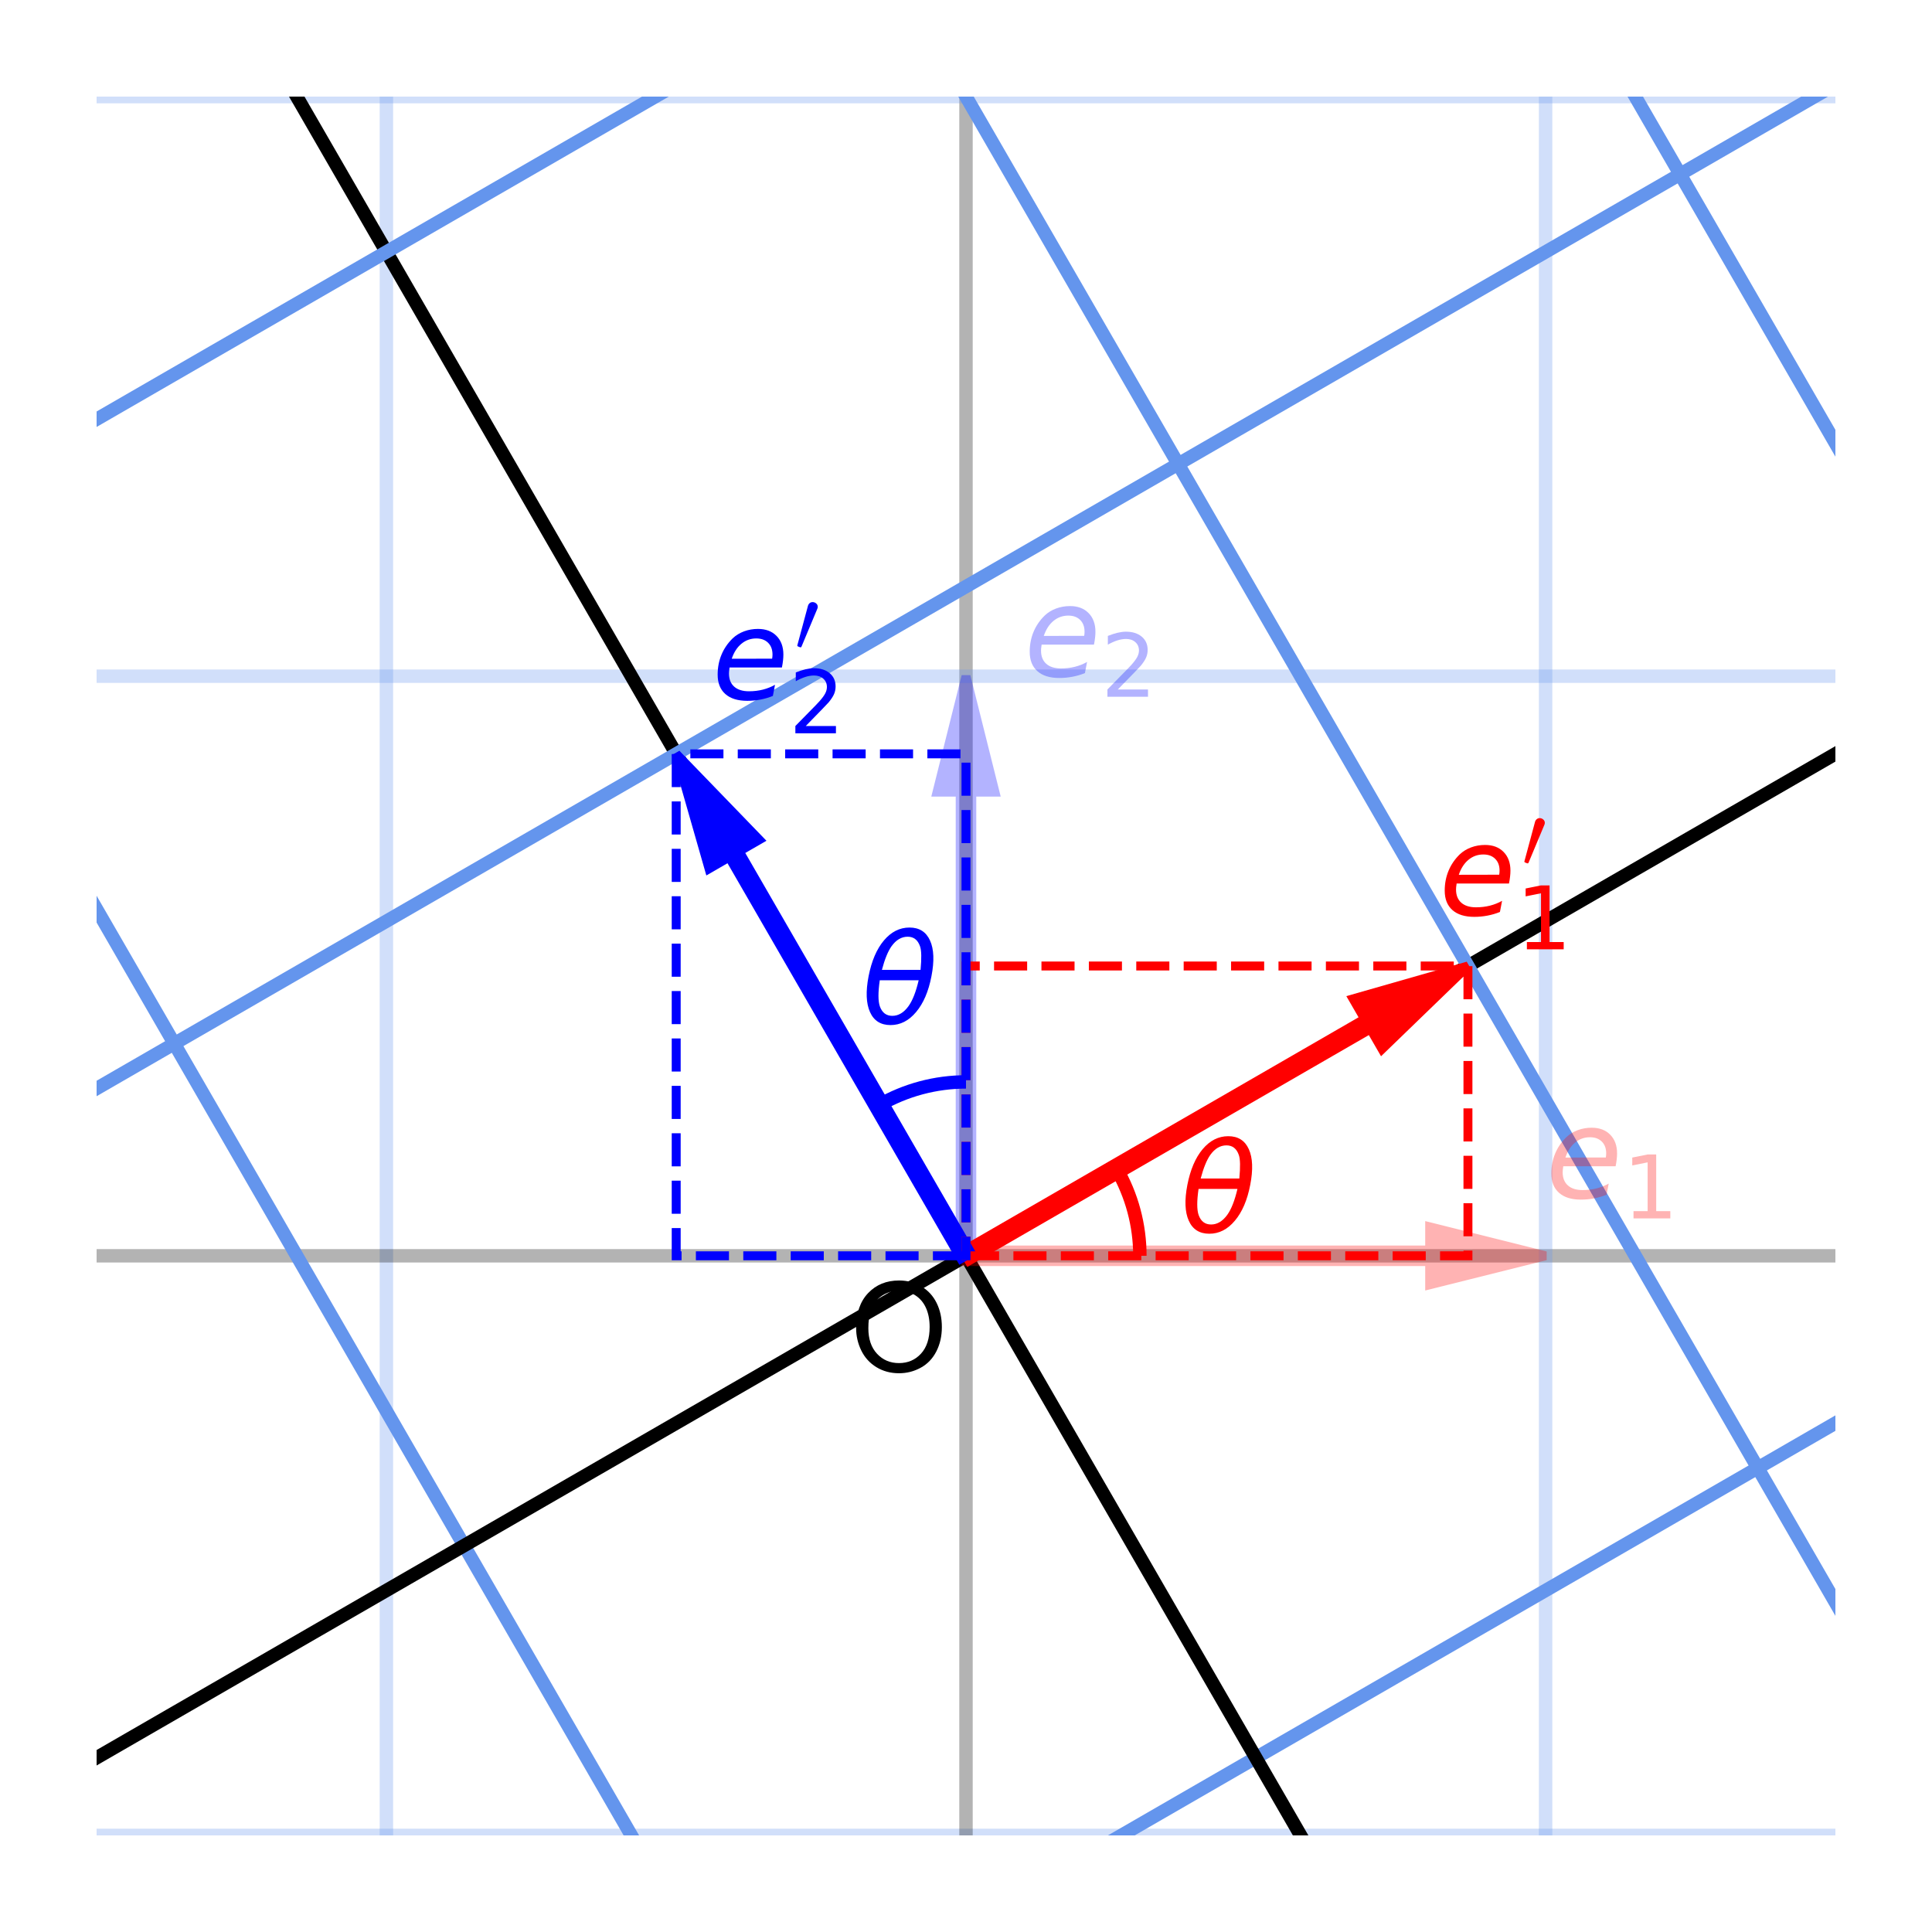
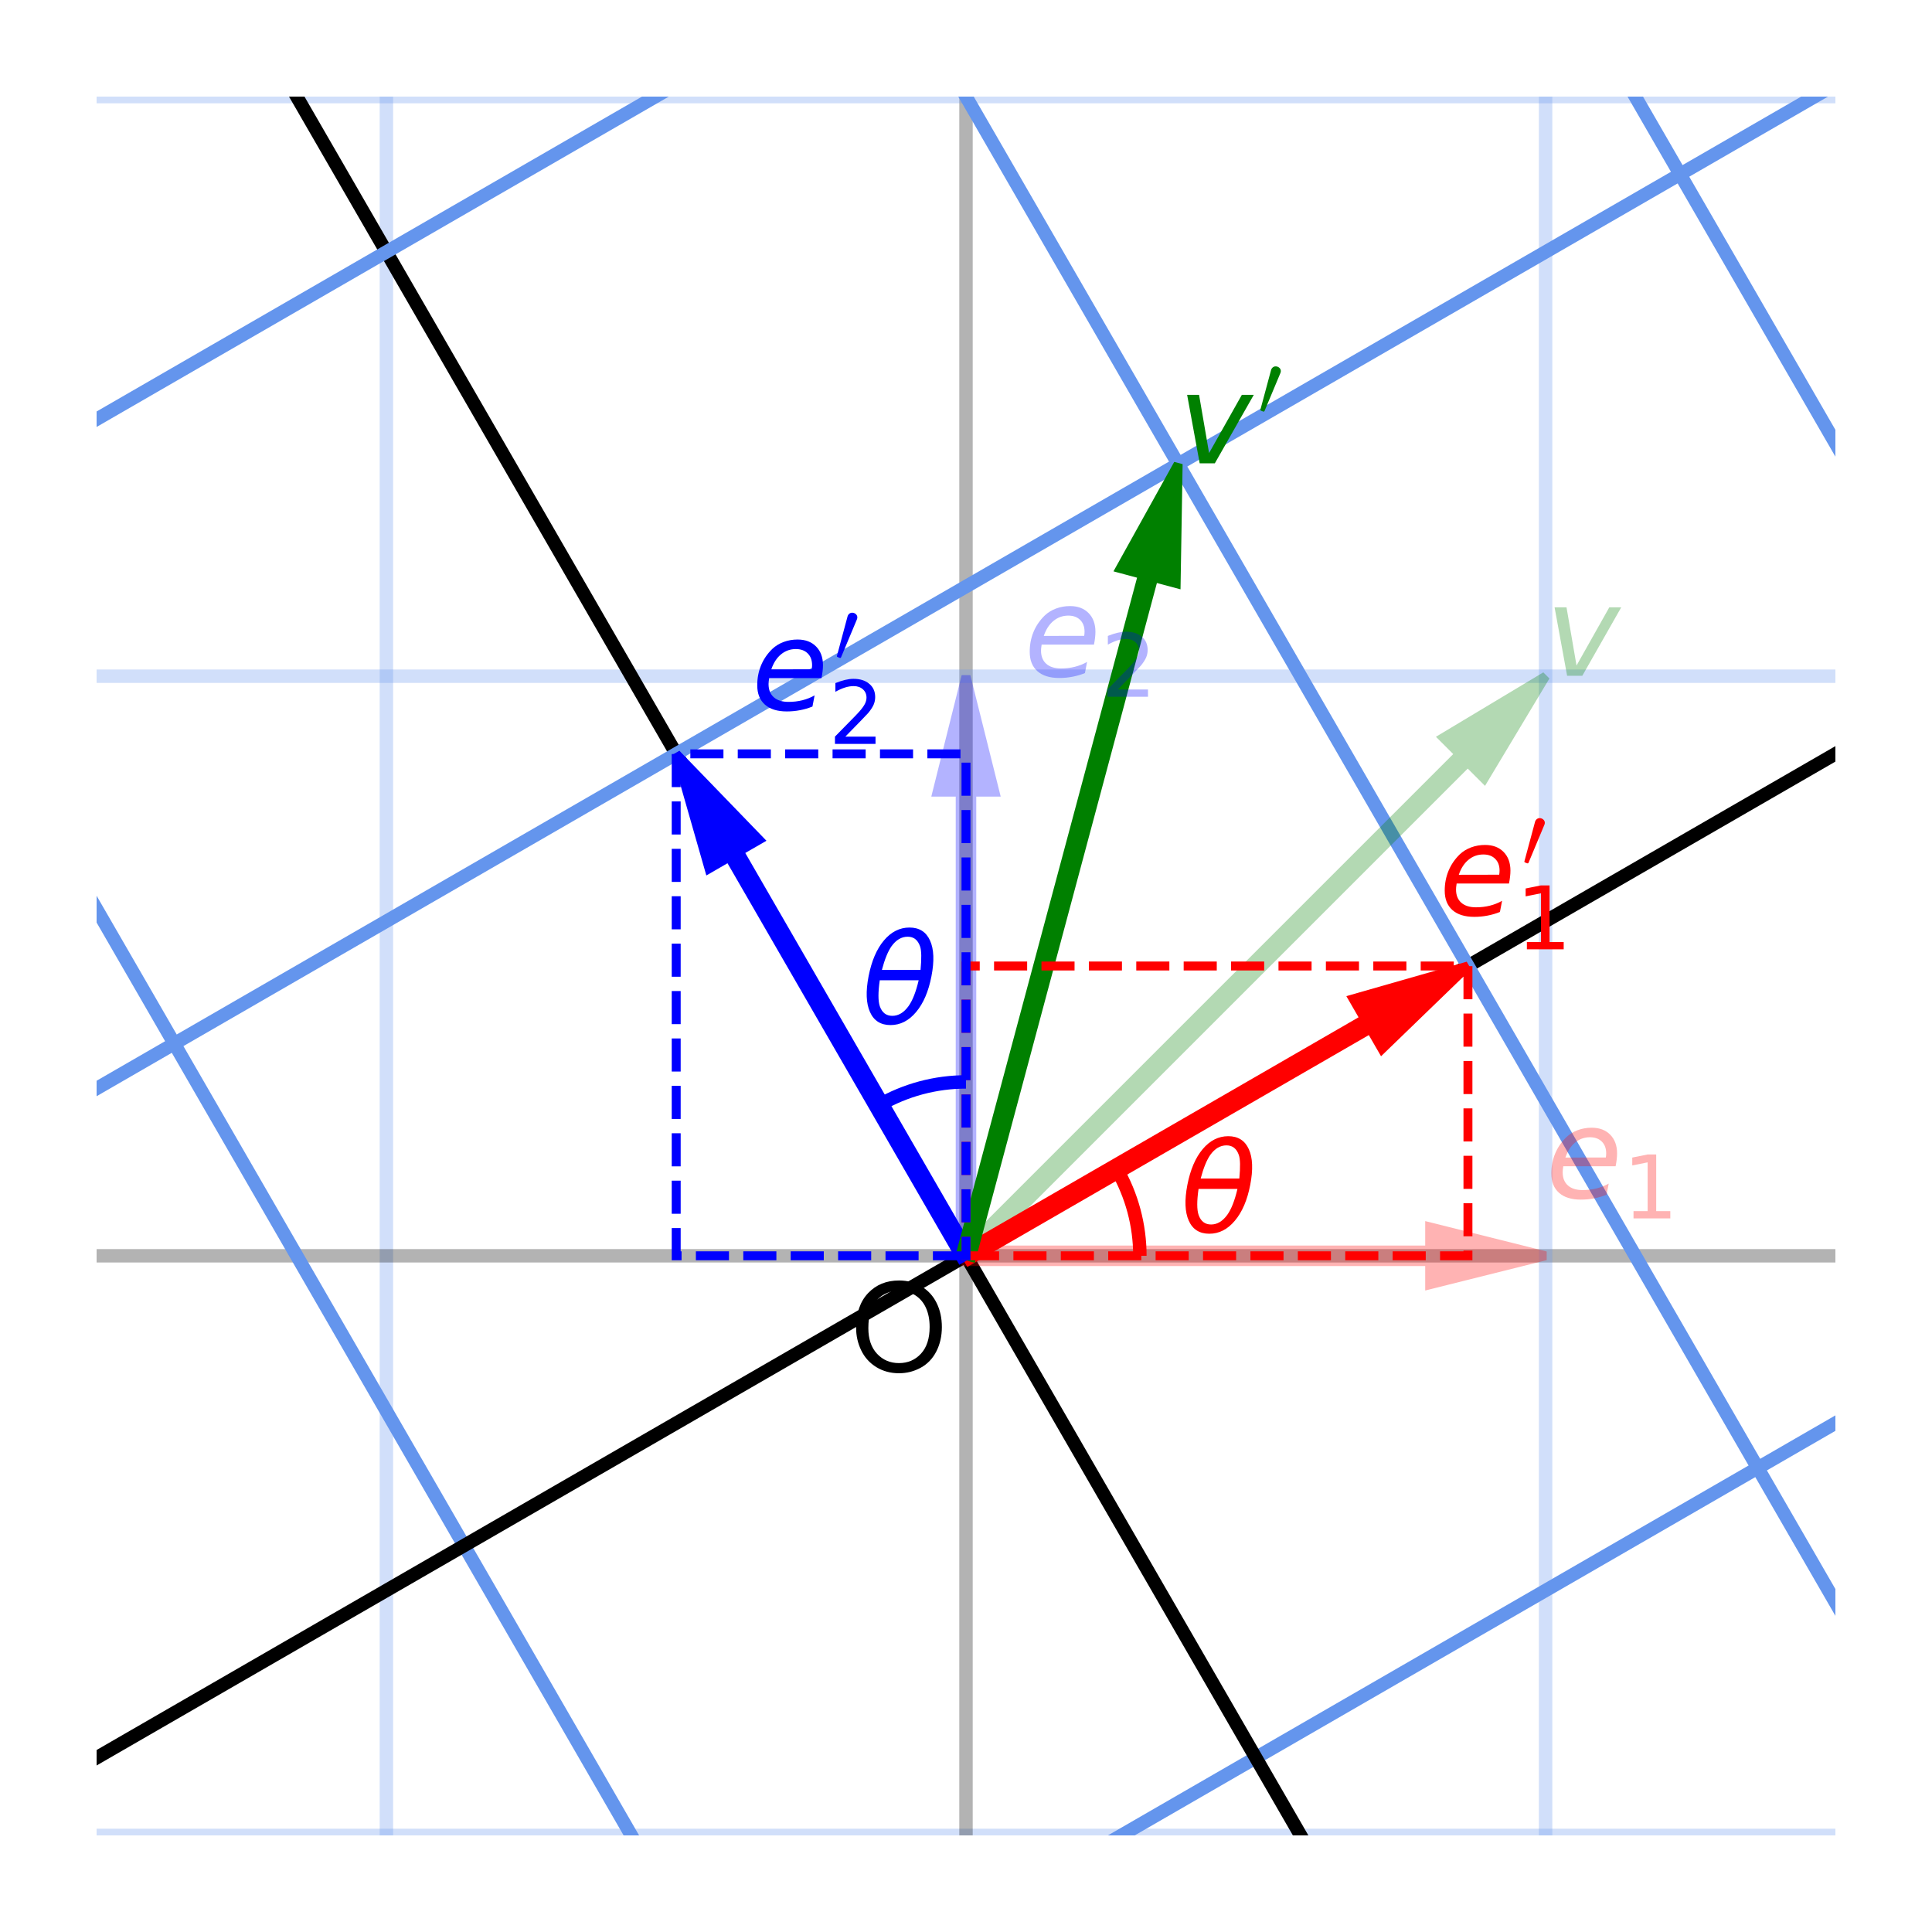
<svg xmlns="http://www.w3.org/2000/svg" xmlns:xlink="http://www.w3.org/1999/xlink" height="216pt" version="1.1" viewBox="0 0 216 216" width="216pt">
  <defs>
    <style type="text/css">
*{stroke-linecap:butt;stroke-linejoin:round;}
  </style>
  </defs>
  <g id="figure_1">
    <g id="patch_1">
      <path d="M 0 216  L 216 216  L 216 0  L 0 0  z " style="fill:#ffffff;" />
    </g>
    <g id="axes_1">
      <g id="line2d_1">
-         <path clip-path="url(#p73bc99fe96)" style="fill:none;stroke:#6495ed;stroke-linecap:square;stroke-opacity:0.3;stroke-width:1.5;" />
+         <path clip-path="url(#p02cab791f8)" style="fill:none;stroke:#6495ed;stroke-linecap:square;stroke-opacity:0.3;stroke-width:1.5;" />
      </g>
      <g id="line2d_2">
-         <path clip-path="url(#p73bc99fe96)" style="fill:none;stroke:#6495ed;stroke-linecap:square;stroke-opacity:0.3;stroke-width:1.5;" />
+         <path clip-path="url(#p02cab791f8)" style="fill:none;stroke:#6495ed;stroke-linecap:square;stroke-opacity:0.3;stroke-width:1.5;" />
      </g>
      <g id="line2d_3">
-         <path clip-path="url(#p73bc99fe96)" style="fill:none;stroke:#6495ed;stroke-linecap:square;stroke-opacity:0.3;stroke-width:1.5;" />
+         <path clip-path="url(#p02cab791f8)" style="fill:none;stroke:#6495ed;stroke-linecap:square;stroke-opacity:0.3;stroke-width:1.5;" />
      </g>
      <g id="line2d_4">
-         <path clip-path="url(#p73bc99fe96)" style="fill:none;stroke:#6495ed;stroke-linecap:square;stroke-opacity:0.3;stroke-width:1.5;" />
+         <path clip-path="url(#p02cab791f8)" style="fill:none;stroke:#6495ed;stroke-linecap:square;stroke-opacity:0.3;stroke-width:1.5;" />
      </g>
      <g id="line2d_5">
-         <path clip-path="url(#p73bc99fe96)" style="fill:none;stroke:#6495ed;stroke-linecap:square;stroke-opacity:0.3;stroke-width:1.5;" />
+         <path clip-path="url(#p02cab791f8)" style="fill:none;stroke:#6495ed;stroke-linecap:square;stroke-opacity:0.3;stroke-width:1.5;" />
      </g>
      <g id="line2d_6">
-         <path clip-path="url(#p73bc99fe96)" style="fill:none;stroke:#6495ed;stroke-linecap:square;stroke-opacity:0.3;stroke-width:1.5;" />
+         <path clip-path="url(#p02cab791f8)" style="fill:none;stroke:#6495ed;stroke-linecap:square;stroke-opacity:0.3;stroke-width:1.5;" />
      </g>
      <g id="line2d_7">
-         <path clip-path="url(#p73bc99fe96)" style="fill:none;stroke:#6495ed;stroke-linecap:square;stroke-opacity:0.3;stroke-width:1.5;" />
+         <path clip-path="url(#p02cab791f8)" style="fill:none;stroke:#6495ed;stroke-linecap:square;stroke-opacity:0.3;stroke-width:1.5;" />
      </g>
      <g id="line2d_8">
-         <path clip-path="url(#p73bc99fe96)" style="fill:none;stroke:#6495ed;stroke-linecap:square;stroke-opacity:0.3;stroke-width:1.5;" />
+         <path clip-path="url(#p02cab791f8)" style="fill:none;stroke:#6495ed;stroke-linecap:square;stroke-opacity:0.3;stroke-width:1.5;" />
      </g>
      <g id="line2d_9">
-         <path clip-path="url(#p73bc99fe96)" style="fill:none;stroke:#6495ed;stroke-linecap:square;stroke-opacity:0.3;stroke-width:1.5;" />
+         <path clip-path="url(#p02cab791f8)" style="fill:none;stroke:#6495ed;stroke-linecap:square;stroke-opacity:0.3;stroke-width:1.5;" />
      </g>
      <g id="line2d_10">
-         <path clip-path="url(#p73bc99fe96)" style="fill:none;stroke:#6495ed;stroke-linecap:square;stroke-opacity:0.3;stroke-width:1.5;" />
+         <path clip-path="url(#p02cab791f8)" style="fill:none;stroke:#6495ed;stroke-linecap:square;stroke-opacity:0.3;stroke-width:1.5;" />
      </g>
      <g id="line2d_11">
-         <path clip-path="url(#p73bc99fe96)" style="fill:none;stroke:#6495ed;stroke-linecap:square;stroke-opacity:0.3;stroke-width:1.5;" />
+         <path clip-path="url(#p02cab791f8)" style="fill:none;stroke:#6495ed;stroke-linecap:square;stroke-opacity:0.3;stroke-width:1.5;" />
      </g>
      <g id="line2d_12">
-         <path clip-path="url(#p73bc99fe96)" style="fill:none;stroke:#6495ed;stroke-linecap:square;stroke-opacity:0.3;stroke-width:1.5;" />
+         <path clip-path="url(#p02cab791f8)" style="fill:none;stroke:#6495ed;stroke-linecap:square;stroke-opacity:0.3;stroke-width:1.5;" />
      </g>
      <g id="line2d_13">
-         <path clip-path="url(#p73bc99fe96)" style="fill:none;stroke:#6495ed;stroke-linecap:square;stroke-opacity:0.3;stroke-width:1.5;" />
+         <path clip-path="url(#p02cab791f8)" style="fill:none;stroke:#6495ed;stroke-linecap:square;stroke-opacity:0.3;stroke-width:1.5;" />
      </g>
      <g id="line2d_14">
-         <path clip-path="url(#p73bc99fe96)" style="fill:none;stroke:#6495ed;stroke-linecap:square;stroke-opacity:0.3;stroke-width:1.5;" />
+         <path clip-path="url(#p02cab791f8)" style="fill:none;stroke:#6495ed;stroke-linecap:square;stroke-opacity:0.3;stroke-width:1.5;" />
      </g>
      <g id="line2d_15">
-         <path clip-path="url(#p73bc99fe96)" style="fill:none;stroke:#6495ed;stroke-linecap:square;stroke-opacity:0.3;stroke-width:1.5;" />
+         <path clip-path="url(#p02cab791f8)" style="fill:none;stroke:#6495ed;stroke-linecap:square;stroke-opacity:0.3;stroke-width:1.5;" />
      </g>
      <g id="line2d_16">
-         <path clip-path="url(#p73bc99fe96)" style="fill:none;stroke:#6495ed;stroke-linecap:square;stroke-opacity:0.3;stroke-width:1.5;" />
+         <path clip-path="url(#p02cab791f8)" style="fill:none;stroke:#6495ed;stroke-linecap:square;stroke-opacity:0.3;stroke-width:1.5;" />
      </g>
      <g id="line2d_17">
-         <path clip-path="url(#p73bc99fe96)" style="fill:none;stroke:#6495ed;stroke-linecap:square;stroke-opacity:0.3;stroke-width:1.5;" />
+         <path clip-path="url(#p02cab791f8)" style="fill:none;stroke:#6495ed;stroke-linecap:square;stroke-opacity:0.3;stroke-width:1.5;" />
      </g>
      <g id="line2d_18">
-         <path clip-path="url(#p73bc99fe96)" style="fill:none;stroke:#6495ed;stroke-linecap:square;stroke-opacity:0.3;stroke-width:1.5;" />
+         <path clip-path="url(#p02cab791f8)" style="fill:none;stroke:#6495ed;stroke-linecap:square;stroke-opacity:0.3;stroke-width:1.5;" />
      </g>
      <g id="line2d_19">
-         <path clip-path="url(#p73bc99fe96)" d="M -1 205.2  L 36 205.2  L 180 205.2  L 217 205.2  " style="fill:none;stroke:#6495ed;stroke-linecap:square;stroke-opacity:0.3;stroke-width:1.5;" />
+         <path clip-path="url(#p02cab791f8)" d="M -1 205.2  L 36 205.2  L 180 205.2  L 217 205.2  " style="fill:none;stroke:#6495ed;stroke-linecap:square;stroke-opacity:0.3;stroke-width:1.5;" />
      </g>
      <g id="line2d_20">
-         <path clip-path="url(#p73bc99fe96)" d="M 43.2 217  L 43.2 212.4  L 43.2 68.4  L 43.2 -1  " style="fill:none;stroke:#6495ed;stroke-linecap:square;stroke-opacity:0.3;stroke-width:1.5;" />
+         <path clip-path="url(#p02cab791f8)" d="M 43.2 217  L 43.2 212.4  L 43.2 68.4  L 43.2 -1  " style="fill:none;stroke:#6495ed;stroke-linecap:square;stroke-opacity:0.3;stroke-width:1.5;" />
      </g>
      <g id="line2d_21">
-         <path clip-path="url(#p73bc99fe96)" d="M -1 140.4  L 36 140.4  L 180 140.4  L 217 140.4  " style="fill:none;stroke:#000000;stroke-linecap:square;stroke-opacity:0.3;stroke-width:1.5;" />
+         <path clip-path="url(#p02cab791f8)" d="M -1 140.4  L 36 140.4  L 180 140.4  L 217 140.4  " style="fill:none;stroke:#000000;stroke-linecap:square;stroke-opacity:0.3;stroke-width:1.5;" />
      </g>
      <g id="line2d_22">
-         <path clip-path="url(#p73bc99fe96)" d="M 108 217  L 108 212.4  L 108 68.4  L 108 -1  " style="fill:none;stroke:#000000;stroke-linecap:square;stroke-opacity:0.3;stroke-width:1.5;" />
+         <path clip-path="url(#p02cab791f8)" d="M 108 217  L 108 212.4  L 108 68.4  L 108 -1  " style="fill:none;stroke:#000000;stroke-linecap:square;stroke-opacity:0.3;stroke-width:1.5;" />
      </g>
      <g id="line2d_23">
-         <path clip-path="url(#p73bc99fe96)" d="M -1 75.6  L 36 75.6  L 180 75.6  L 217 75.6  " style="fill:none;stroke:#6495ed;stroke-linecap:square;stroke-opacity:0.3;stroke-width:1.5;" />
+         <path clip-path="url(#p02cab791f8)" d="M -1 75.6  L 36 75.6  L 180 75.6  L 217 75.6  " style="fill:none;stroke:#6495ed;stroke-linecap:square;stroke-opacity:0.3;stroke-width:1.5;" />
      </g>
      <g id="line2d_24">
-         <path clip-path="url(#p73bc99fe96)" d="M 172.8 217  L 172.8 212.4  L 172.8 68.4  L 172.8 -1  " style="fill:none;stroke:#6495ed;stroke-linecap:square;stroke-opacity:0.3;stroke-width:1.5;" />
+         <path clip-path="url(#p02cab791f8)" d="M 172.8 217  L 172.8 212.4  L 172.8 68.4  L 172.8 -1  " style="fill:none;stroke:#6495ed;stroke-linecap:square;stroke-opacity:0.3;stroke-width:1.5;" />
      </g>
      <g id="line2d_25">
-         <path clip-path="url(#p73bc99fe96)" d="M -1 10.8  L 36 10.8  L 180 10.8  L 217 10.8  " style="fill:none;stroke:#6495ed;stroke-linecap:square;stroke-opacity:0.3;stroke-width:1.5;" />
+         <path clip-path="url(#p02cab791f8)" d="M -1 10.8  L 36 10.8  L 180 10.8  L 217 10.8  " style="fill:none;stroke:#6495ed;stroke-linecap:square;stroke-opacity:0.3;stroke-width:1.5;" />
      </g>
      <g id="line2d_26">
-         <path clip-path="url(#p73bc99fe96)" style="fill:none;stroke:#6495ed;stroke-linecap:square;stroke-opacity:0.3;stroke-width:1.5;" />
+         <path clip-path="url(#p02cab791f8)" style="fill:none;stroke:#6495ed;stroke-linecap:square;stroke-opacity:0.3;stroke-width:1.5;" />
      </g>
      <g id="line2d_27">
-         <path clip-path="url(#p73bc99fe96)" style="fill:none;stroke:#6495ed;stroke-linecap:square;stroke-opacity:0.3;stroke-width:1.5;" />
+         <path clip-path="url(#p02cab791f8)" style="fill:none;stroke:#6495ed;stroke-linecap:square;stroke-opacity:0.3;stroke-width:1.5;" />
      </g>
      <g id="line2d_28">
-         <path clip-path="url(#p73bc99fe96)" style="fill:none;stroke:#6495ed;stroke-linecap:square;stroke-opacity:0.3;stroke-width:1.5;" />
+         <path clip-path="url(#p02cab791f8)" style="fill:none;stroke:#6495ed;stroke-linecap:square;stroke-opacity:0.3;stroke-width:1.5;" />
      </g>
      <g id="line2d_29">
-         <path clip-path="url(#p73bc99fe96)" style="fill:none;stroke:#6495ed;stroke-linecap:square;stroke-opacity:0.3;stroke-width:1.5;" />
+         <path clip-path="url(#p02cab791f8)" style="fill:none;stroke:#6495ed;stroke-linecap:square;stroke-opacity:0.3;stroke-width:1.5;" />
      </g>
      <g id="line2d_30">
-         <path clip-path="url(#p73bc99fe96)" style="fill:none;stroke:#6495ed;stroke-linecap:square;stroke-opacity:0.3;stroke-width:1.5;" />
+         <path clip-path="url(#p02cab791f8)" style="fill:none;stroke:#6495ed;stroke-linecap:square;stroke-opacity:0.3;stroke-width:1.5;" />
      </g>
      <g id="line2d_31">
-         <path clip-path="url(#p73bc99fe96)" style="fill:none;stroke:#6495ed;stroke-linecap:square;stroke-opacity:0.3;stroke-width:1.5;" />
+         <path clip-path="url(#p02cab791f8)" style="fill:none;stroke:#6495ed;stroke-linecap:square;stroke-opacity:0.3;stroke-width:1.5;" />
      </g>
      <g id="line2d_32">
-         <path clip-path="url(#p73bc99fe96)" style="fill:none;stroke:#6495ed;stroke-linecap:square;stroke-opacity:0.3;stroke-width:1.5;" />
+         <path clip-path="url(#p02cab791f8)" style="fill:none;stroke:#6495ed;stroke-linecap:square;stroke-opacity:0.3;stroke-width:1.5;" />
      </g>
      <g id="line2d_33">
-         <path clip-path="url(#p73bc99fe96)" style="fill:none;stroke:#6495ed;stroke-linecap:square;stroke-opacity:0.3;stroke-width:1.5;" />
+         <path clip-path="url(#p02cab791f8)" style="fill:none;stroke:#6495ed;stroke-linecap:square;stroke-opacity:0.3;stroke-width:1.5;" />
      </g>
      <g id="line2d_34">
-         <path clip-path="url(#p73bc99fe96)" style="fill:none;stroke:#6495ed;stroke-linecap:square;stroke-opacity:0.3;stroke-width:1.5;" />
+         <path clip-path="url(#p02cab791f8)" style="fill:none;stroke:#6495ed;stroke-linecap:square;stroke-opacity:0.3;stroke-width:1.5;" />
      </g>
      <g id="line2d_35">
-         <path clip-path="url(#p73bc99fe96)" style="fill:none;stroke:#6495ed;stroke-linecap:square;stroke-opacity:0.3;stroke-width:1.5;" />
+         <path clip-path="url(#p02cab791f8)" style="fill:none;stroke:#6495ed;stroke-linecap:square;stroke-opacity:0.3;stroke-width:1.5;" />
      </g>
      <g id="line2d_36">
-         <path clip-path="url(#p73bc99fe96)" style="fill:none;stroke:#6495ed;stroke-linecap:square;stroke-opacity:0.3;stroke-width:1.5;" />
+         <path clip-path="url(#p02cab791f8)" style="fill:none;stroke:#6495ed;stroke-linecap:square;stroke-opacity:0.3;stroke-width:1.5;" />
      </g>
      <g id="line2d_37">
-         <path clip-path="url(#p73bc99fe96)" style="fill:none;stroke:#6495ed;stroke-linecap:square;stroke-opacity:0.3;stroke-width:1.5;" />
+         <path clip-path="url(#p02cab791f8)" style="fill:none;stroke:#6495ed;stroke-linecap:square;stroke-opacity:0.3;stroke-width:1.5;" />
      </g>
      <g id="line2d_38">
-         <path clip-path="url(#p73bc99fe96)" style="fill:none;stroke:#6495ed;stroke-linecap:square;stroke-opacity:0.3;stroke-width:1.5;" />
+         <path clip-path="url(#p02cab791f8)" style="fill:none;stroke:#6495ed;stroke-linecap:square;stroke-opacity:0.3;stroke-width:1.5;" />
      </g>
      <g id="line2d_39">
-         <path clip-path="url(#p73bc99fe96)" style="fill:none;stroke:#6495ed;stroke-linecap:square;stroke-opacity:0.3;stroke-width:1.5;" />
+         <path clip-path="url(#p02cab791f8)" style="fill:none;stroke:#6495ed;stroke-linecap:square;stroke-opacity:0.3;stroke-width:1.5;" />
      </g>
      <g id="line2d_40">
-         <path clip-path="url(#p73bc99fe96)" style="fill:none;stroke:#6495ed;stroke-linecap:square;stroke-opacity:0.3;stroke-width:1.5;" />
+         <path clip-path="url(#p02cab791f8)" style="fill:none;stroke:#6495ed;stroke-linecap:square;stroke-opacity:0.3;stroke-width:1.5;" />
      </g>
      <g id="line2d_41">
-         <path clip-path="url(#p73bc99fe96)" style="fill:none;stroke:#6495ed;stroke-linecap:square;stroke-width:1.5;" />
+         <path clip-path="url(#p02cab791f8)" style="fill:none;stroke:#6495ed;stroke-linecap:square;stroke-width:1.5;" />
      </g>
      <g id="line2d_42">
-         <path clip-path="url(#p73bc99fe96)" style="fill:none;stroke:#6495ed;stroke-linecap:square;stroke-width:1.5;" />
+         <path clip-path="url(#p02cab791f8)" style="fill:none;stroke:#6495ed;stroke-linecap:square;stroke-width:1.5;" />
      </g>
      <g id="line2d_43">
-         <path clip-path="url(#p73bc99fe96)" style="fill:none;stroke:#6495ed;stroke-linecap:square;stroke-width:1.5;" />
+         <path clip-path="url(#p02cab791f8)" style="fill:none;stroke:#6495ed;stroke-linecap:square;stroke-width:1.5;" />
      </g>
      <g id="line2d_44">
-         <path clip-path="url(#p73bc99fe96)" style="fill:none;stroke:#6495ed;stroke-linecap:square;stroke-width:1.5;" />
+         <path clip-path="url(#p02cab791f8)" style="fill:none;stroke:#6495ed;stroke-linecap:square;stroke-width:1.5;" />
      </g>
      <g id="line2d_45">
-         <path clip-path="url(#p73bc99fe96)" style="fill:none;stroke:#6495ed;stroke-linecap:square;stroke-width:1.5;" />
+         <path clip-path="url(#p02cab791f8)" style="fill:none;stroke:#6495ed;stroke-linecap:square;stroke-width:1.5;" />
      </g>
      <g id="line2d_46">
-         <path clip-path="url(#p73bc99fe96)" style="fill:none;stroke:#6495ed;stroke-linecap:square;stroke-width:1.5;" />
+         <path clip-path="url(#p02cab791f8)" style="fill:none;stroke:#6495ed;stroke-linecap:square;stroke-width:1.5;" />
      </g>
      <g id="line2d_47">
-         <path clip-path="url(#p73bc99fe96)" style="fill:none;stroke:#6495ed;stroke-linecap:square;stroke-width:1.5;" />
+         <path clip-path="url(#p02cab791f8)" style="fill:none;stroke:#6495ed;stroke-linecap:square;stroke-width:1.5;" />
      </g>
      <g id="line2d_48">
-         <path clip-path="url(#p73bc99fe96)" style="fill:none;stroke:#6495ed;stroke-linecap:square;stroke-width:1.5;" />
+         <path clip-path="url(#p02cab791f8)" style="fill:none;stroke:#6495ed;stroke-linecap:square;stroke-width:1.5;" />
      </g>
      <g id="line2d_49">
-         <path clip-path="url(#p73bc99fe96)" style="fill:none;stroke:#6495ed;stroke-linecap:square;stroke-width:1.5;" />
+         <path clip-path="url(#p02cab791f8)" style="fill:none;stroke:#6495ed;stroke-linecap:square;stroke-width:1.5;" />
      </g>
      <g id="line2d_50">
-         <path clip-path="url(#p73bc99fe96)" style="fill:none;stroke:#6495ed;stroke-linecap:square;stroke-width:1.5;" />
+         <path clip-path="url(#p02cab791f8)" style="fill:none;stroke:#6495ed;stroke-linecap:square;stroke-width:1.5;" />
      </g>
      <g id="line2d_51">
-         <path clip-path="url(#p73bc99fe96)" style="fill:none;stroke:#6495ed;stroke-linecap:square;stroke-width:1.5;" />
+         <path clip-path="url(#p02cab791f8)" style="fill:none;stroke:#6495ed;stroke-linecap:square;stroke-width:1.5;" />
      </g>
      <g id="line2d_52">
-         <path clip-path="url(#p73bc99fe96)" style="fill:none;stroke:#6495ed;stroke-linecap:square;stroke-width:1.5;" />
+         <path clip-path="url(#p02cab791f8)" style="fill:none;stroke:#6495ed;stroke-linecap:square;stroke-width:1.5;" />
      </g>
      <g id="line2d_53">
-         <path clip-path="url(#p73bc99fe96)" style="fill:none;stroke:#6495ed;stroke-linecap:square;stroke-width:1.5;" />
+         <path clip-path="url(#p02cab791f8)" style="fill:none;stroke:#6495ed;stroke-linecap:square;stroke-width:1.5;" />
      </g>
      <g id="line2d_54">
-         <path clip-path="url(#p73bc99fe96)" style="fill:none;stroke:#6495ed;stroke-linecap:square;stroke-width:1.5;" />
+         <path clip-path="url(#p02cab791f8)" style="fill:none;stroke:#6495ed;stroke-linecap:square;stroke-width:1.5;" />
      </g>
      <g id="line2d_55">
-         <path clip-path="url(#p73bc99fe96)" style="fill:none;stroke:#6495ed;stroke-linecap:square;stroke-width:1.5;" />
+         <path clip-path="url(#p02cab791f8)" style="fill:none;stroke:#6495ed;stroke-linecap:square;stroke-width:1.5;" />
      </g>
      <g id="line2d_56">
-         <path clip-path="url(#p73bc99fe96)" style="fill:none;stroke:#6495ed;stroke-linecap:square;stroke-width:1.5;" />
+         <path clip-path="url(#p02cab791f8)" style="fill:none;stroke:#6495ed;stroke-linecap:square;stroke-width:1.5;" />
      </g>
      <g id="line2d_57">
-         <path clip-path="url(#p73bc99fe96)" style="fill:none;stroke:#6495ed;stroke-linecap:square;stroke-width:1.5;" />
+         <path clip-path="url(#p02cab791f8)" style="fill:none;stroke:#6495ed;stroke-linecap:square;stroke-width:1.5;" />
      </g>
      <g id="line2d_58">
-         <path clip-path="url(#p73bc99fe96)" d="M 2.576 217  L -1 210.806  " style="fill:none;stroke:#6495ed;stroke-linecap:square;stroke-width:1.5;" />
+         <path clip-path="url(#p02cab791f8)" d="M 2.576 217  L -1 210.806  " style="fill:none;stroke:#6495ed;stroke-linecap:square;stroke-width:1.5;" />
      </g>
      <g id="line2d_59">
-         <path clip-path="url(#p73bc99fe96)" d="M 104.925 217  L 202.754 160.518  L 217 152.293  " style="fill:none;stroke:#6495ed;stroke-linecap:square;stroke-width:1.5;" />
+         <path clip-path="url(#p02cab791f8)" d="M 104.925 217  L 202.754 160.518  L 217 152.293  " style="fill:none;stroke:#6495ed;stroke-linecap:square;stroke-width:1.5;" />
      </g>
      <g id="line2d_60">
-         <path clip-path="url(#p73bc99fe96)" d="M 77.4 217  L 15.882 110.446  L -1 81.206  " style="fill:none;stroke:#6495ed;stroke-linecap:square;stroke-width:1.5;" />
+         <path clip-path="url(#p02cab791f8)" d="M 77.4 217  L 15.882 110.446  L -1 81.206  " style="fill:none;stroke:#6495ed;stroke-linecap:square;stroke-width:1.5;" />
      </g>
      <g id="line2d_61">
-         <path clip-path="url(#p73bc99fe96)" d="M -1 203.331  L 45.646 176.4  L 170.354 104.4  L 217 77.469  " style="fill:none;stroke:#000000;stroke-linecap:square;stroke-width:1.5;" />
+         <path clip-path="url(#p02cab791f8)" d="M -1 203.331  L 45.646 176.4  L 170.354 104.4  L 217 77.469  " style="fill:none;stroke:#000000;stroke-linecap:square;stroke-width:1.5;" />
      </g>
      <g id="line2d_62">
-         <path clip-path="url(#p73bc99fe96)" d="M 152.225 217  L 144 202.754  L 72 78.046  L 26.363 -1  " style="fill:none;stroke:#000000;stroke-linecap:square;stroke-width:1.5;" />
+         <path clip-path="url(#p02cab791f8)" d="M 152.225 217  L 144 202.754  L 72 78.046  L 26.363 -1  " style="fill:none;stroke:#000000;stroke-linecap:square;stroke-width:1.5;" />
      </g>
      <g id="line2d_63">
-         <path clip-path="url(#p73bc99fe96)" d="M -1 128.507  L 13.246 120.282  L 137.954 48.282  L 217 2.644  " style="fill:none;stroke:#6495ed;stroke-linecap:square;stroke-width:1.5;" />
+         <path clip-path="url(#p02cab791f8)" d="M -1 128.507  L 13.246 120.282  L 137.954 48.282  L 217 2.644  " style="fill:none;stroke:#6495ed;stroke-linecap:square;stroke-width:1.5;" />
      </g>
      <g id="line2d_64">
-         <path clip-path="url(#p73bc99fe96)" d="M 217 199.594  L 200.118 170.354  L 128.118 45.646  L 101.187 -1  " style="fill:none;stroke:#6495ed;stroke-linecap:square;stroke-width:1.5;" />
+         <path clip-path="url(#p02cab791f8)" d="M 217 199.594  L 200.118 170.354  L 128.118 45.646  L 101.187 -1  " style="fill:none;stroke:#6495ed;stroke-linecap:square;stroke-width:1.5;" />
      </g>
      <g id="line2d_65">
-         <path clip-path="url(#p73bc99fe96)" d="M -1 53.682  L 93.712 -1  " style="fill:none;stroke:#6495ed;stroke-linecap:square;stroke-width:1.5;" />
+         <path clip-path="url(#p02cab791f8)" d="M -1 53.682  L 93.712 -1  " style="fill:none;stroke:#6495ed;stroke-linecap:square;stroke-width:1.5;" />
      </g>
      <g id="line2d_66">
-         <path clip-path="url(#p73bc99fe96)" d="M 217 69.994  L 184.237 13.246  L 176.012 -1  " style="fill:none;stroke:#6495ed;stroke-linecap:square;stroke-width:1.5;" />
+         <path clip-path="url(#p02cab791f8)" d="M 217 69.994  L 184.237 13.246  L 176.012 -1  " style="fill:none;stroke:#6495ed;stroke-linecap:square;stroke-width:1.5;" />
      </g>
      <g id="line2d_67">
-         <path clip-path="url(#p73bc99fe96)" style="fill:none;stroke:#6495ed;stroke-linecap:square;stroke-width:1.5;" />
+         <path clip-path="url(#p02cab791f8)" style="fill:none;stroke:#6495ed;stroke-linecap:square;stroke-width:1.5;" />
      </g>
      <g id="line2d_68">
-         <path clip-path="url(#p73bc99fe96)" style="fill:none;stroke:#6495ed;stroke-linecap:square;stroke-width:1.5;" />
+         <path clip-path="url(#p02cab791f8)" style="fill:none;stroke:#6495ed;stroke-linecap:square;stroke-width:1.5;" />
      </g>
      <g id="line2d_69">
-         <path clip-path="url(#p73bc99fe96)" style="fill:none;stroke:#6495ed;stroke-linecap:square;stroke-width:1.5;" />
+         <path clip-path="url(#p02cab791f8)" style="fill:none;stroke:#6495ed;stroke-linecap:square;stroke-width:1.5;" />
      </g>
      <g id="line2d_70">
-         <path clip-path="url(#p73bc99fe96)" style="fill:none;stroke:#6495ed;stroke-linecap:square;stroke-width:1.5;" />
+         <path clip-path="url(#p02cab791f8)" style="fill:none;stroke:#6495ed;stroke-linecap:square;stroke-width:1.5;" />
      </g>
      <g id="line2d_71">
-         <path clip-path="url(#p73bc99fe96)" style="fill:none;stroke:#6495ed;stroke-linecap:square;stroke-width:1.5;" />
+         <path clip-path="url(#p02cab791f8)" style="fill:none;stroke:#6495ed;stroke-linecap:square;stroke-width:1.5;" />
      </g>
      <g id="line2d_72">
-         <path clip-path="url(#p73bc99fe96)" style="fill:none;stroke:#6495ed;stroke-linecap:square;stroke-width:1.5;" />
+         <path clip-path="url(#p02cab791f8)" style="fill:none;stroke:#6495ed;stroke-linecap:square;stroke-width:1.5;" />
      </g>
      <g id="line2d_73">
-         <path clip-path="url(#p73bc99fe96)" style="fill:none;stroke:#6495ed;stroke-linecap:square;stroke-width:1.5;" />
+         <path clip-path="url(#p02cab791f8)" style="fill:none;stroke:#6495ed;stroke-linecap:square;stroke-width:1.5;" />
      </g>
      <g id="line2d_74">
-         <path clip-path="url(#p73bc99fe96)" style="fill:none;stroke:#6495ed;stroke-linecap:square;stroke-width:1.5;" />
+         <path clip-path="url(#p02cab791f8)" style="fill:none;stroke:#6495ed;stroke-linecap:square;stroke-width:1.5;" />
      </g>
      <g id="line2d_75">
-         <path clip-path="url(#p73bc99fe96)" style="fill:none;stroke:#6495ed;stroke-linecap:square;stroke-width:1.5;" />
+         <path clip-path="url(#p02cab791f8)" style="fill:none;stroke:#6495ed;stroke-linecap:square;stroke-width:1.5;" />
      </g>
      <g id="line2d_76">
-         <path clip-path="url(#p73bc99fe96)" style="fill:none;stroke:#6495ed;stroke-linecap:square;stroke-width:1.5;" />
+         <path clip-path="url(#p02cab791f8)" style="fill:none;stroke:#6495ed;stroke-linecap:square;stroke-width:1.5;" />
      </g>
      <g id="line2d_77">
-         <path clip-path="url(#p73bc99fe96)" style="fill:none;stroke:#6495ed;stroke-linecap:square;stroke-width:1.5;" />
+         <path clip-path="url(#p02cab791f8)" style="fill:none;stroke:#6495ed;stroke-linecap:square;stroke-width:1.5;" />
      </g>
      <g id="line2d_78">
-         <path clip-path="url(#p73bc99fe96)" style="fill:none;stroke:#6495ed;stroke-linecap:square;stroke-width:1.5;" />
+         <path clip-path="url(#p02cab791f8)" style="fill:none;stroke:#6495ed;stroke-linecap:square;stroke-width:1.5;" />
      </g>
      <g id="line2d_79">
-         <path clip-path="url(#p73bc99fe96)" style="fill:none;stroke:#6495ed;stroke-linecap:square;stroke-width:1.5;" />
+         <path clip-path="url(#p02cab791f8)" style="fill:none;stroke:#6495ed;stroke-linecap:square;stroke-width:1.5;" />
      </g>
      <g id="line2d_80">
-         <path clip-path="url(#p73bc99fe96)" style="fill:none;stroke:#6495ed;stroke-linecap:square;stroke-width:1.5;" />
+         <path clip-path="url(#p02cab791f8)" style="fill:none;stroke:#6495ed;stroke-linecap:square;stroke-width:1.5;" />
      </g>
      <g id="patch_2">
-         <path clip-path="url(#p73bc99fe96)" d="M 172.8 140.4  L 159.84 143.64  L 159.84 141.048  L 108 141.048  L 108 139.752  L 159.84 139.752  L 159.84 137.16  z " style="fill:#ff0000;opacity:0.3;stroke:#ff0000;stroke-linejoin:miter;" />
+         <path clip-path="url(#p02cab791f8)" d="M 172.8 140.4  L 159.84 143.64  L 159.84 141.048  L 108 141.048  L 108 139.752  L 159.84 139.752  L 159.84 137.16  z " style="fill:#ff0000;opacity:0.3;stroke:#ff0000;stroke-linejoin:miter;" />
      </g>
      <g id="patch_3">
-         <path clip-path="url(#p73bc99fe96)" d="M 108 75.6  L 111.24 88.56  L 108.648 88.56  L 108.648 140.4  L 107.352 140.4  L 107.352 88.56  L 104.76 88.56  z " style="fill:#0000ff;opacity:0.3;stroke:#0000ff;stroke-linejoin:miter;" />
+         <path clip-path="url(#p02cab791f8)" d="M 108 75.6  L 111.24 88.56  L 108.648 88.56  L 108.648 140.4  L 107.352 140.4  L 107.352 88.56  L 104.76 88.56  z " style="fill:#0000ff;opacity:0.3;stroke:#0000ff;stroke-linejoin:miter;" />
      </g>
      <g id="patch_4">
-         <path clip-path="url(#p73bc99fe96)" d="M 164.118 108  L 154.515 117.286  L 153.219 115.041  L 108.324 140.961  L 107.676 139.839  L 152.571 113.919  L 151.275 111.674  z " style="fill:#ff0000;stroke:#ff0000;stroke-linejoin:miter;" />
+         <path clip-path="url(#p02cab791f8)" d="M 172.8 75.6  L 165.927 87.055  L 164.094 85.222  L 108.458 140.858  L 107.542 139.942  L 163.178 84.306  L 161.345 82.473  z " style="fill:#008000;opacity:0.3;stroke:#008000;stroke-linejoin:miter;" />
      </g>
      <g id="patch_5">
-         <path clip-path="url(#p73bc99fe96)" d="M 75.6 84.282  L 84.886 93.885  L 82.641 95.181  L 108.561 140.076  L 107.439 140.724  L 81.519 95.829  L 79.274 97.125  z " style="fill:#0000ff;stroke:#0000ff;stroke-linejoin:miter;" />
+         <path clip-path="url(#p02cab791f8)" d="M 164.118 108  L 154.515 117.286  L 153.219 115.041  L 108.324 140.961  L 107.676 139.839  L 152.571 113.919  L 151.275 111.674  z " style="fill:#ff0000;stroke:#ff0000;stroke-linejoin:miter;" />
      </g>
      <g id="patch_6">
-         <path clip-path="url(#p73bc99fe96)" d="M 108 140.4  L 164.118 140.4  L 164.118 108  L 108 108  z " style="fill:none;stroke:#ff0000;stroke-dasharray:3.7,1.6;stroke-dashoffset:0;stroke-linejoin:miter;" />
+         <path clip-path="url(#p02cab791f8)" d="M 75.6 84.282  L 84.886 93.885  L 82.641 95.181  L 108.561 140.076  L 107.439 140.724  L 81.519 95.829  L 79.274 97.125  z " style="fill:#0000ff;stroke:#0000ff;stroke-linejoin:miter;" />
      </g>
      <g id="patch_7">
-         <path clip-path="url(#p73bc99fe96)" d="M 108 140.4  L 75.6 140.4  L 75.6 84.282  L 108 84.282  z " style="fill:none;stroke:#0000ff;stroke-dasharray:3.7,1.6;stroke-dashoffset:0;stroke-linejoin:miter;" />
+         <path clip-path="url(#p02cab791f8)" d="M 131.718 51.882  L 131.494 65.239  L 128.99 64.568  L 108.626 140.568  L 107.374 140.232  L 127.738 64.232  L 125.235 63.561  z " style="fill:#008000;stroke:#008000;stroke-linejoin:miter;" />
      </g>
      <g id="patch_8">
-         <path clip-path="url(#p73bc99fe96)" d="M 127.44 140.4  C 127.44 138.701 127.217 137.01 126.778 135.369  C 126.338 133.728 125.685 132.151 124.836 130.68  " style="fill:none;stroke:#ff0000;stroke-linejoin:miter;stroke-width:1.5;" />
+         <path clip-path="url(#p02cab791f8)" d="M 108 140.4  L 164.118 140.4  L 164.118 108  L 108 108  z " style="fill:none;stroke:#ff0000;stroke-dasharray:3.7,1.6;stroke-dashoffset:0;stroke-linejoin:miter;" />
      </g>
      <g id="patch_9">
-         <path clip-path="url(#p73bc99fe96)" d="M 108 120.96  C 106.301 120.96 104.61 121.183 102.969 121.622  C 101.328 122.062 99.751 122.715 98.28 123.564  " style="fill:none;stroke:#0000ff;stroke-linejoin:miter;stroke-width:1.5;" />
+         <path clip-path="url(#p02cab791f8)" d="M 108 140.4  L 75.6 140.4  L 75.6 84.282  L 108 84.282  z " style="fill:none;stroke:#0000ff;stroke-dasharray:3.7,1.6;stroke-dashoffset:0;stroke-linejoin:miter;" />
+       </g>
+       <g id="patch_10">
+         <path clip-path="url(#p02cab791f8)" d="M 127.44 140.4  C 127.44 138.701 127.217 137.01 126.778 135.369  C 126.338 133.728 125.685 132.151 124.836 130.68  " style="fill:none;stroke:#ff0000;stroke-linejoin:miter;stroke-width:1.5;" />
+       </g>
+       <g id="patch_11">
+         <path clip-path="url(#p02cab791f8)" d="M 108 120.96  C 106.301 120.96 104.61 121.183 102.969 121.622  C 101.328 122.062 99.751 122.715 98.28 123.564  " style="fill:none;stroke:#0000ff;stroke-linejoin:miter;stroke-width:1.5;" />
      </g>
      <g id="text_1">
        <defs>
          <path d="M 48.094 32.234  Q 48.25 33.016 48.312 33.844  Q 48.391 34.672 48.391 35.5  Q 48.391 41.453 44.891 44.922  Q 41.406 48.391 35.406 48.391  Q 28.719 48.391 23.578 44.156  Q 18.453 39.938 15.828 32.172  z M 55.906 25.203  L 14.109 25.203  Q 13.812 23.344 13.719 22.266  Q 13.625 21.188 13.625 20.406  Q 13.625 13.625 17.797 9.906  Q 21.969 6.203 29.594 6.203  Q 35.453 6.203 40.672 7.516  Q 45.906 8.844 50.391 11.375  L 48.688 2.484  Q 43.844 0.531 38.688 -0.438  Q 33.547 -1.422 28.219 -1.422  Q 16.844 -1.422 10.719 4.016  Q 4.594 9.469 4.594 19.484  Q 4.594 28.031 7.641 35.375  Q 10.688 42.719 16.609 48.484  Q 20.406 52.094 25.656 54.047  Q 30.906 56 36.812 56  Q 46.094 56 51.578 50.438  Q 57.078 44.875 57.078 35.5  Q 57.078 33.25 56.781 30.688  Q 56.5 28.125 55.906 25.203  z " id="DejaVuSans-Oblique-101" />
          <path d="M 12.406 8.297  L 28.516 8.297  L 28.516 63.922  L 10.984 60.406  L 10.984 69.391  L 28.422 72.906  L 38.281 72.906  L 38.281 8.297  L 54.391 8.297  L 54.391 0  L 12.406 0  z " id="DejaVuSans-49" />
        </defs>
        <g style="fill:#ff0000;opacity:0.3;" transform="translate(172.8 133.92)scale(0.14 -0.14)">
          <use xlink:href="#DejaVuSans-Oblique-101" />
          <use transform="translate(61.52344 -16.40625)scale(0.7)" xlink:href="#DejaVuSans-49" />
        </g>
      </g>
      <g id="text_2">
        <defs>
          <path d="M 19.188 8.297  L 53.609 8.297  L 53.609 0  L 7.328 0  L 7.328 8.297  Q 12.938 14.109 22.625 23.891  Q 32.328 33.688 34.812 36.531  Q 39.547 41.844 41.422 45.531  Q 43.312 49.219 43.312 52.781  Q 43.312 58.594 39.234 62.25  Q 35.156 65.922 28.609 65.922  Q 23.969 65.922 18.812 64.312  Q 13.672 62.703 7.812 59.422  L 7.812 69.391  Q 13.766 71.781 18.938 73  Q 24.125 74.219 28.422 74.219  Q 39.75 74.219 46.484 68.547  Q 53.219 62.891 53.219 53.422  Q 53.219 48.922 51.531 44.891  Q 49.859 40.875 45.406 35.406  Q 44.188 33.984 37.641 27.219  Q 31.109 20.453 19.188 8.297  z " id="DejaVuSans-50" />
        </defs>
        <g style="fill:#0000ff;opacity:0.3;" transform="translate(114.48 75.6)scale(0.14 -0.14)">
          <use xlink:href="#DejaVuSans-Oblique-101" />
          <use transform="translate(61.52344 -16.40625)scale(0.7)" xlink:href="#DejaVuSans-50" />
        </g>
      </g>
      <g id="text_3">
        <defs>
+           <path d="M 7.172 54.688  L 16.703 54.688  L 24.703 8.203  L 50.875 54.688  L 60.406 54.688  L 29.297 0  L 17.188 0  z " id="DejaVuSans-Oblique-118" />
+         </defs>
+         <g style="fill:#008000;opacity:0.3;" transform="translate(172.8 75.6)scale(0.14 -0.14)">
+           <use transform="translate(0 0.3125)" xlink:href="#DejaVuSans-Oblique-118" />
+         </g>
+       </g>
+       <g id="text_4">
+         <defs>
          <path d="M 4.828 34.859  Q 4.828 52.688 14.391 62.766  Q 23.969 72.859 39.109 72.859  Q 49.031 72.859 56.984 68.109  Q 64.938 63.375 69.109 54.906  Q 73.297 46.438 73.297 35.688  Q 73.297 24.812 68.891 16.219  Q 64.5 7.625 56.438 3.203  Q 48.391 -1.219 39.062 -1.219  Q 28.953 -1.219 20.984 3.656  Q 13.031 8.547 8.922 16.984  Q 4.828 25.438 4.828 34.859  z M 14.594 34.719  Q 14.594 21.781 21.547 14.328  Q 28.516 6.891 39.016 6.891  Q 49.703 6.891 56.609 14.406  Q 63.531 21.922 63.531 35.75  Q 63.531 44.484 60.578 51  Q 57.625 57.516 51.922 61.109  Q 46.234 64.703 39.156 64.703  Q 29.109 64.703 21.844 57.781  Q 14.594 50.875 14.594 34.719  z " id="ArialMT-79" />
        </defs>
        <g transform="translate(95.04 153.36)scale(0.14 -0.14)">
          <use xlink:href="#ArialMT-79" />
        </g>
      </g>
-       <g id="text_4">
+       <g id="text_5">
        <defs>
          <path d="M 3.516 5.422  Q 2.875 5.609 2.875 6.391  L 15.094 51.812  Q 15.672 53.656 17.078 54.781  Q 18.5 55.906 20.312 55.906  Q 22.656 55.906 24.438 54.359  Q 26.219 52.828 26.219 50.484  Q 26.219 49.469 25.688 48.188  L 7.625 4.984  Q 7.281 4.297 6.688 4.297  Q 6.156 4.297 5 4.781  Q 3.859 5.281 3.516 5.422  z " id="Cmsy10-48" />
        </defs>
        <g style="fill:#ff0000;" transform="translate(160.8784 102.3882)scale(0.14 -0.14)">
          <use transform="translate(0 0.584375)" xlink:href="#DejaVuSans-Oblique-101" />
          <use transform="translate(66.17333 38.86563)scale(0.7)" xlink:href="#Cmsy10-48" />
          <use transform="translate(61.52344 -26.75937)scale(0.7)" xlink:href="#DejaVuSans-49" />
        </g>
      </g>
-       <g id="text_5">
-         <g style="fill:#0000ff;" transform="translate(79.59185 78.23563)scale(0.14 -0.14)">
+       <g id="text_6">
+         <g style="fill:#0000ff;" transform="translate(84.01777 79.42155)scale(0.14 -0.14)">
          <use transform="translate(0 0.584375)" xlink:href="#DejaVuSans-Oblique-101" />
          <use transform="translate(66.17333 38.86563)scale(0.7)" xlink:href="#Cmsy10-48" />
          <use transform="translate(61.52344 -26.75937)scale(0.7)" xlink:href="#DejaVuSans-50" />
        </g>
      </g>
-       <g id="text_6">
+       <g id="text_7">
+         <g style="fill:#008000;" transform="translate(131.7184 51.88155)scale(0.14 -0.14)">
+           <use transform="translate(0 0.584375)" xlink:href="#DejaVuSans-Oblique-118" />
+           <use transform="translate(63.64583 38.86563)scale(0.7)" xlink:href="#Cmsy10-48" />
+         </g>
+       </g>
+       <g id="text_8">
        <defs>
          <path d="M 45.516 34.672  L 14.453 34.672  Q 12.359 20.062 14.5 13.875  Q 17.188 6.25 24.469 6.25  Q 31.781 6.25 37.359 13.922  Q 42.234 20.656 45.516 34.672  z M 47.016 42.969  Q 48.344 56.844 46.625 61.719  Q 43.953 69.438 36.766 69.438  Q 29.297 69.438 23.828 61.812  Q 19.531 55.672 16.156 42.969  z M 38.188 76.766  Q 49.906 76.766 54.594 66.406  Q 59.281 56.109 55.719 37.844  Q 52.203 19.625 43.453 9.281  Q 34.766 -1.125 23.047 -1.125  Q 11.281 -1.125 6.641 9.281  Q 2 19.625 5.516 37.844  Q 9.078 56.109 17.719 66.406  Q 26.422 76.766 38.188 76.766  z " id="DejaVuSans-Oblique-952" />
        </defs>
        <g style="fill:#ff0000;" transform="translate(131.976 137.808)scale(0.14 -0.14)">
          <use transform="translate(0 0.234375)" xlink:href="#DejaVuSans-Oblique-952" />
        </g>
      </g>
-       <g id="text_7">
+       <g id="text_9">
        <g style="fill:#0000ff;" transform="translate(96.336 114.48)scale(0.14 -0.14)">
          <use transform="translate(0 0.234375)" xlink:href="#DejaVuSans-Oblique-952" />
        </g>
      </g>
    </g>
  </g>
  <defs>
-     <clipPath id="p73bc99fe96">
+     <clipPath id="p02cab791f8">
      <rect height="194.4" width="194.4" x="10.8" y="10.8" />
    </clipPath>
  </defs>
</svg>
